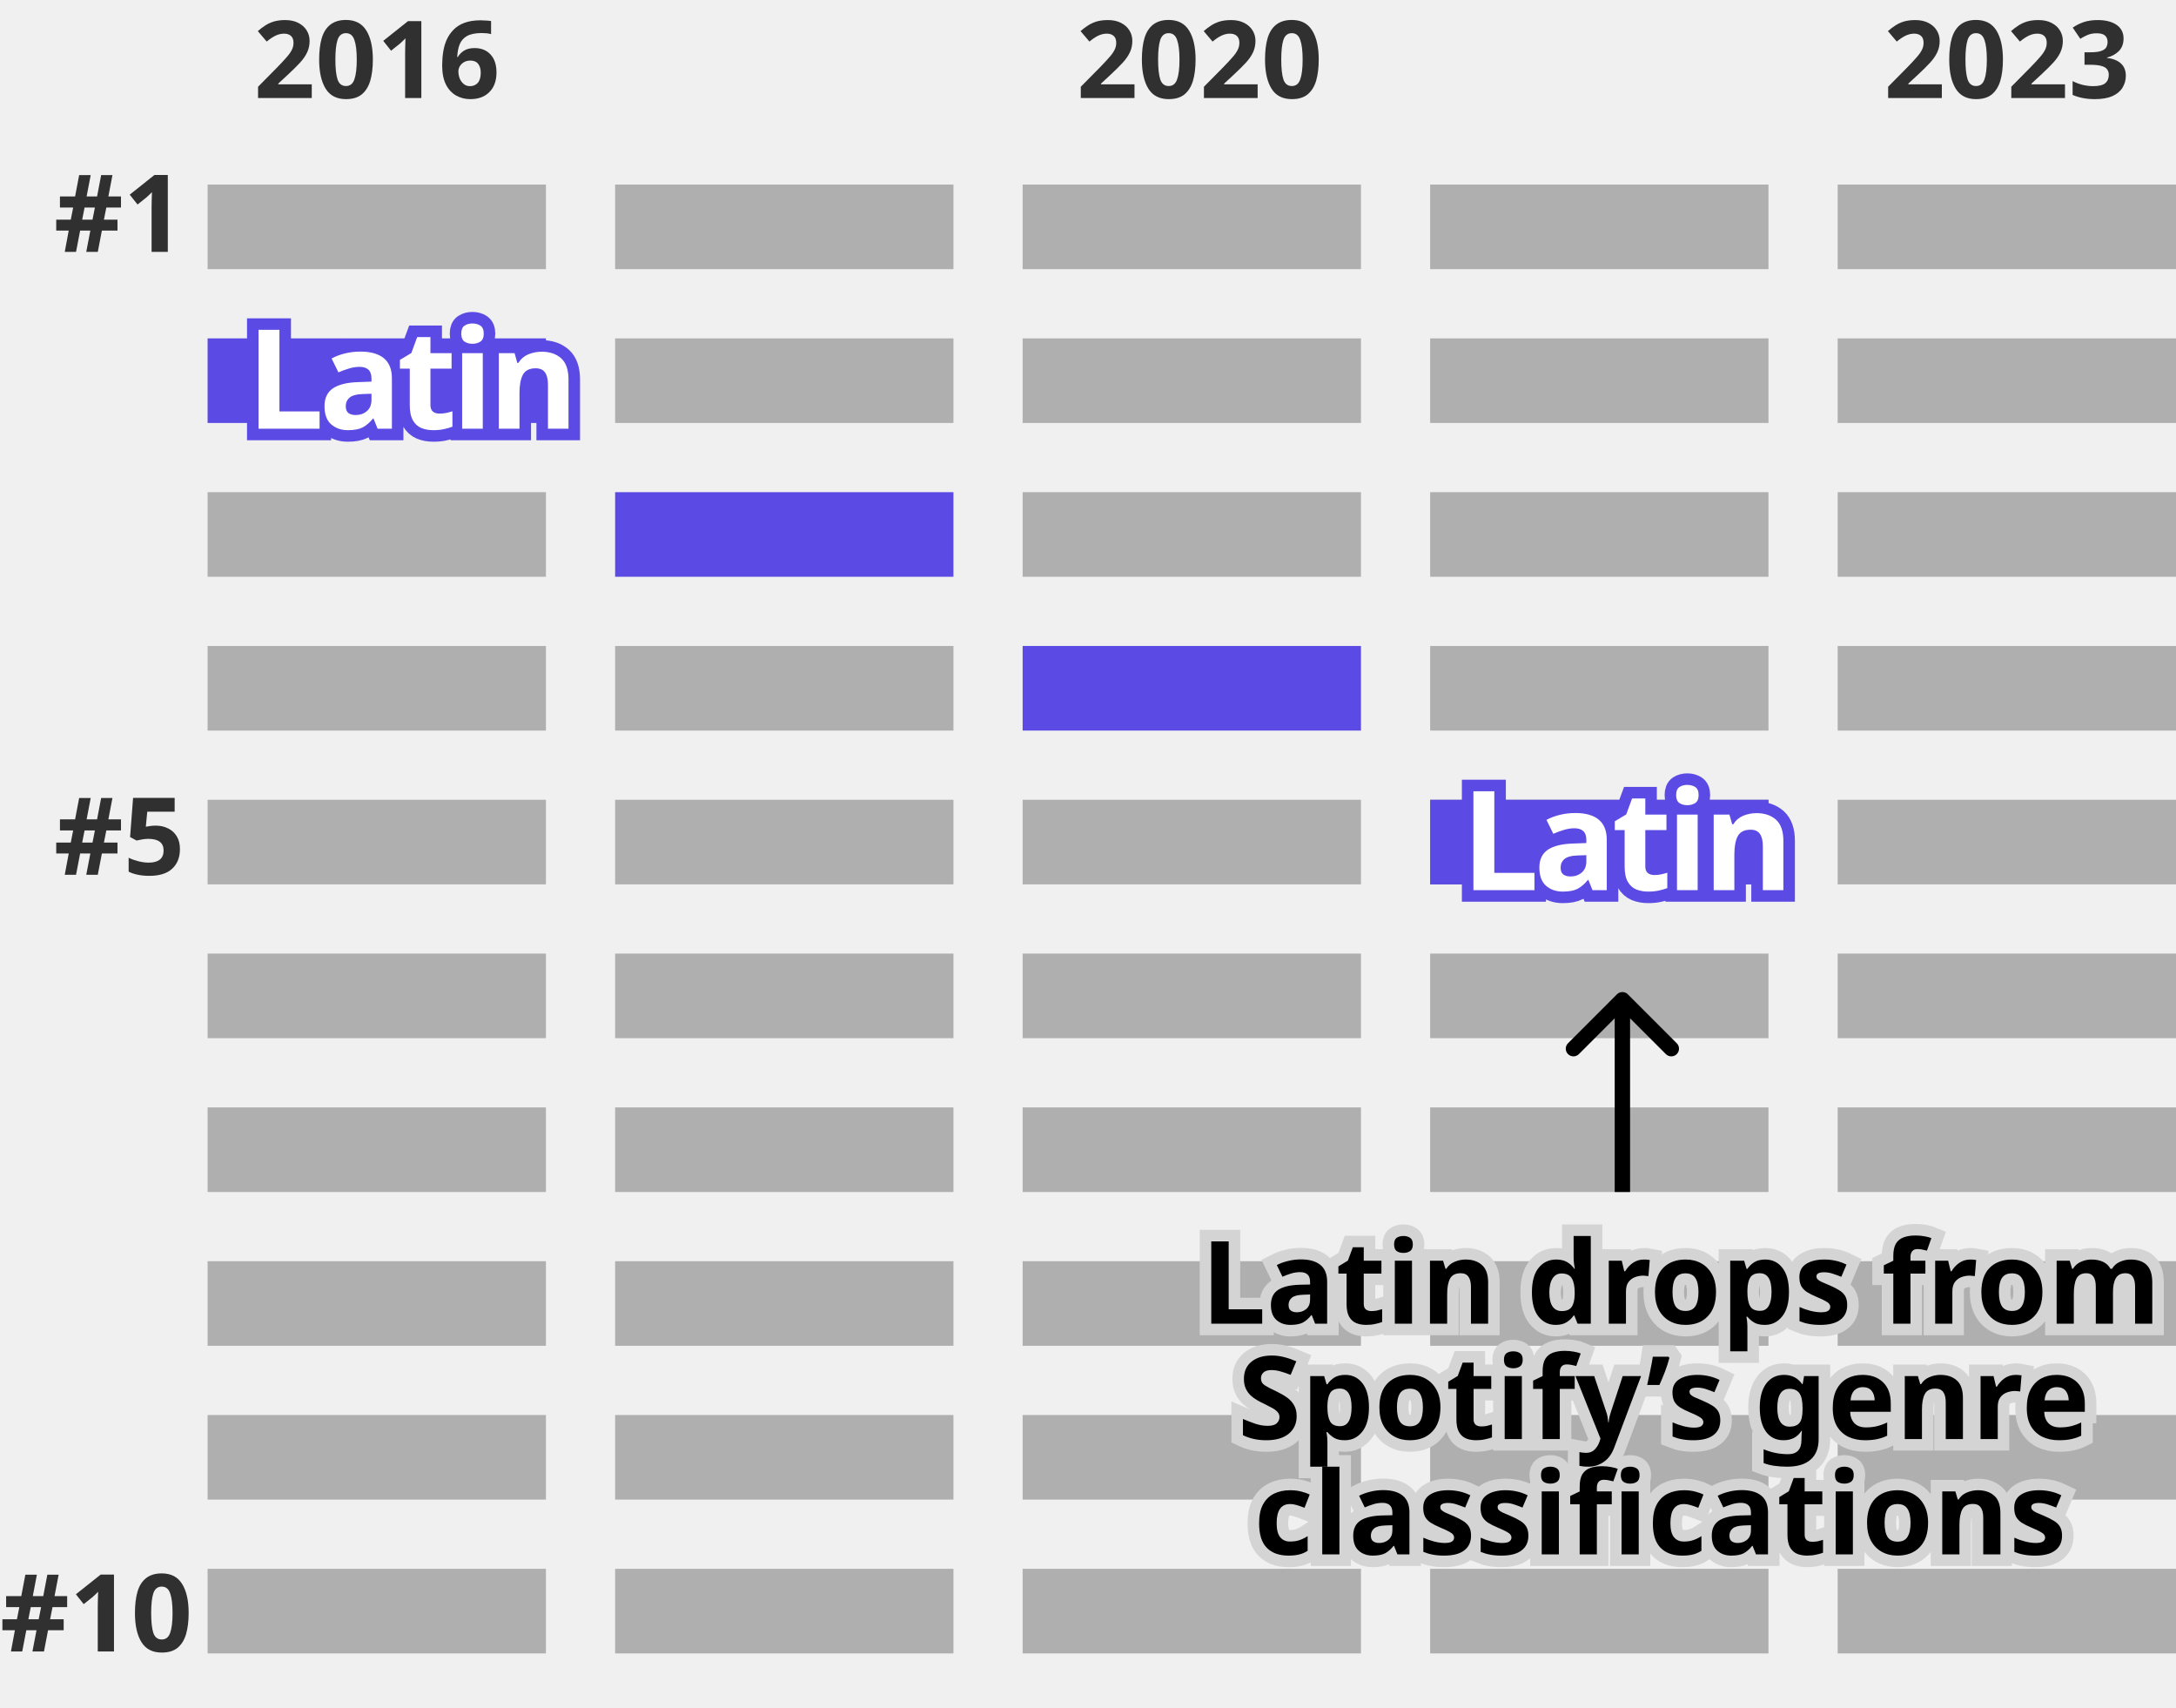
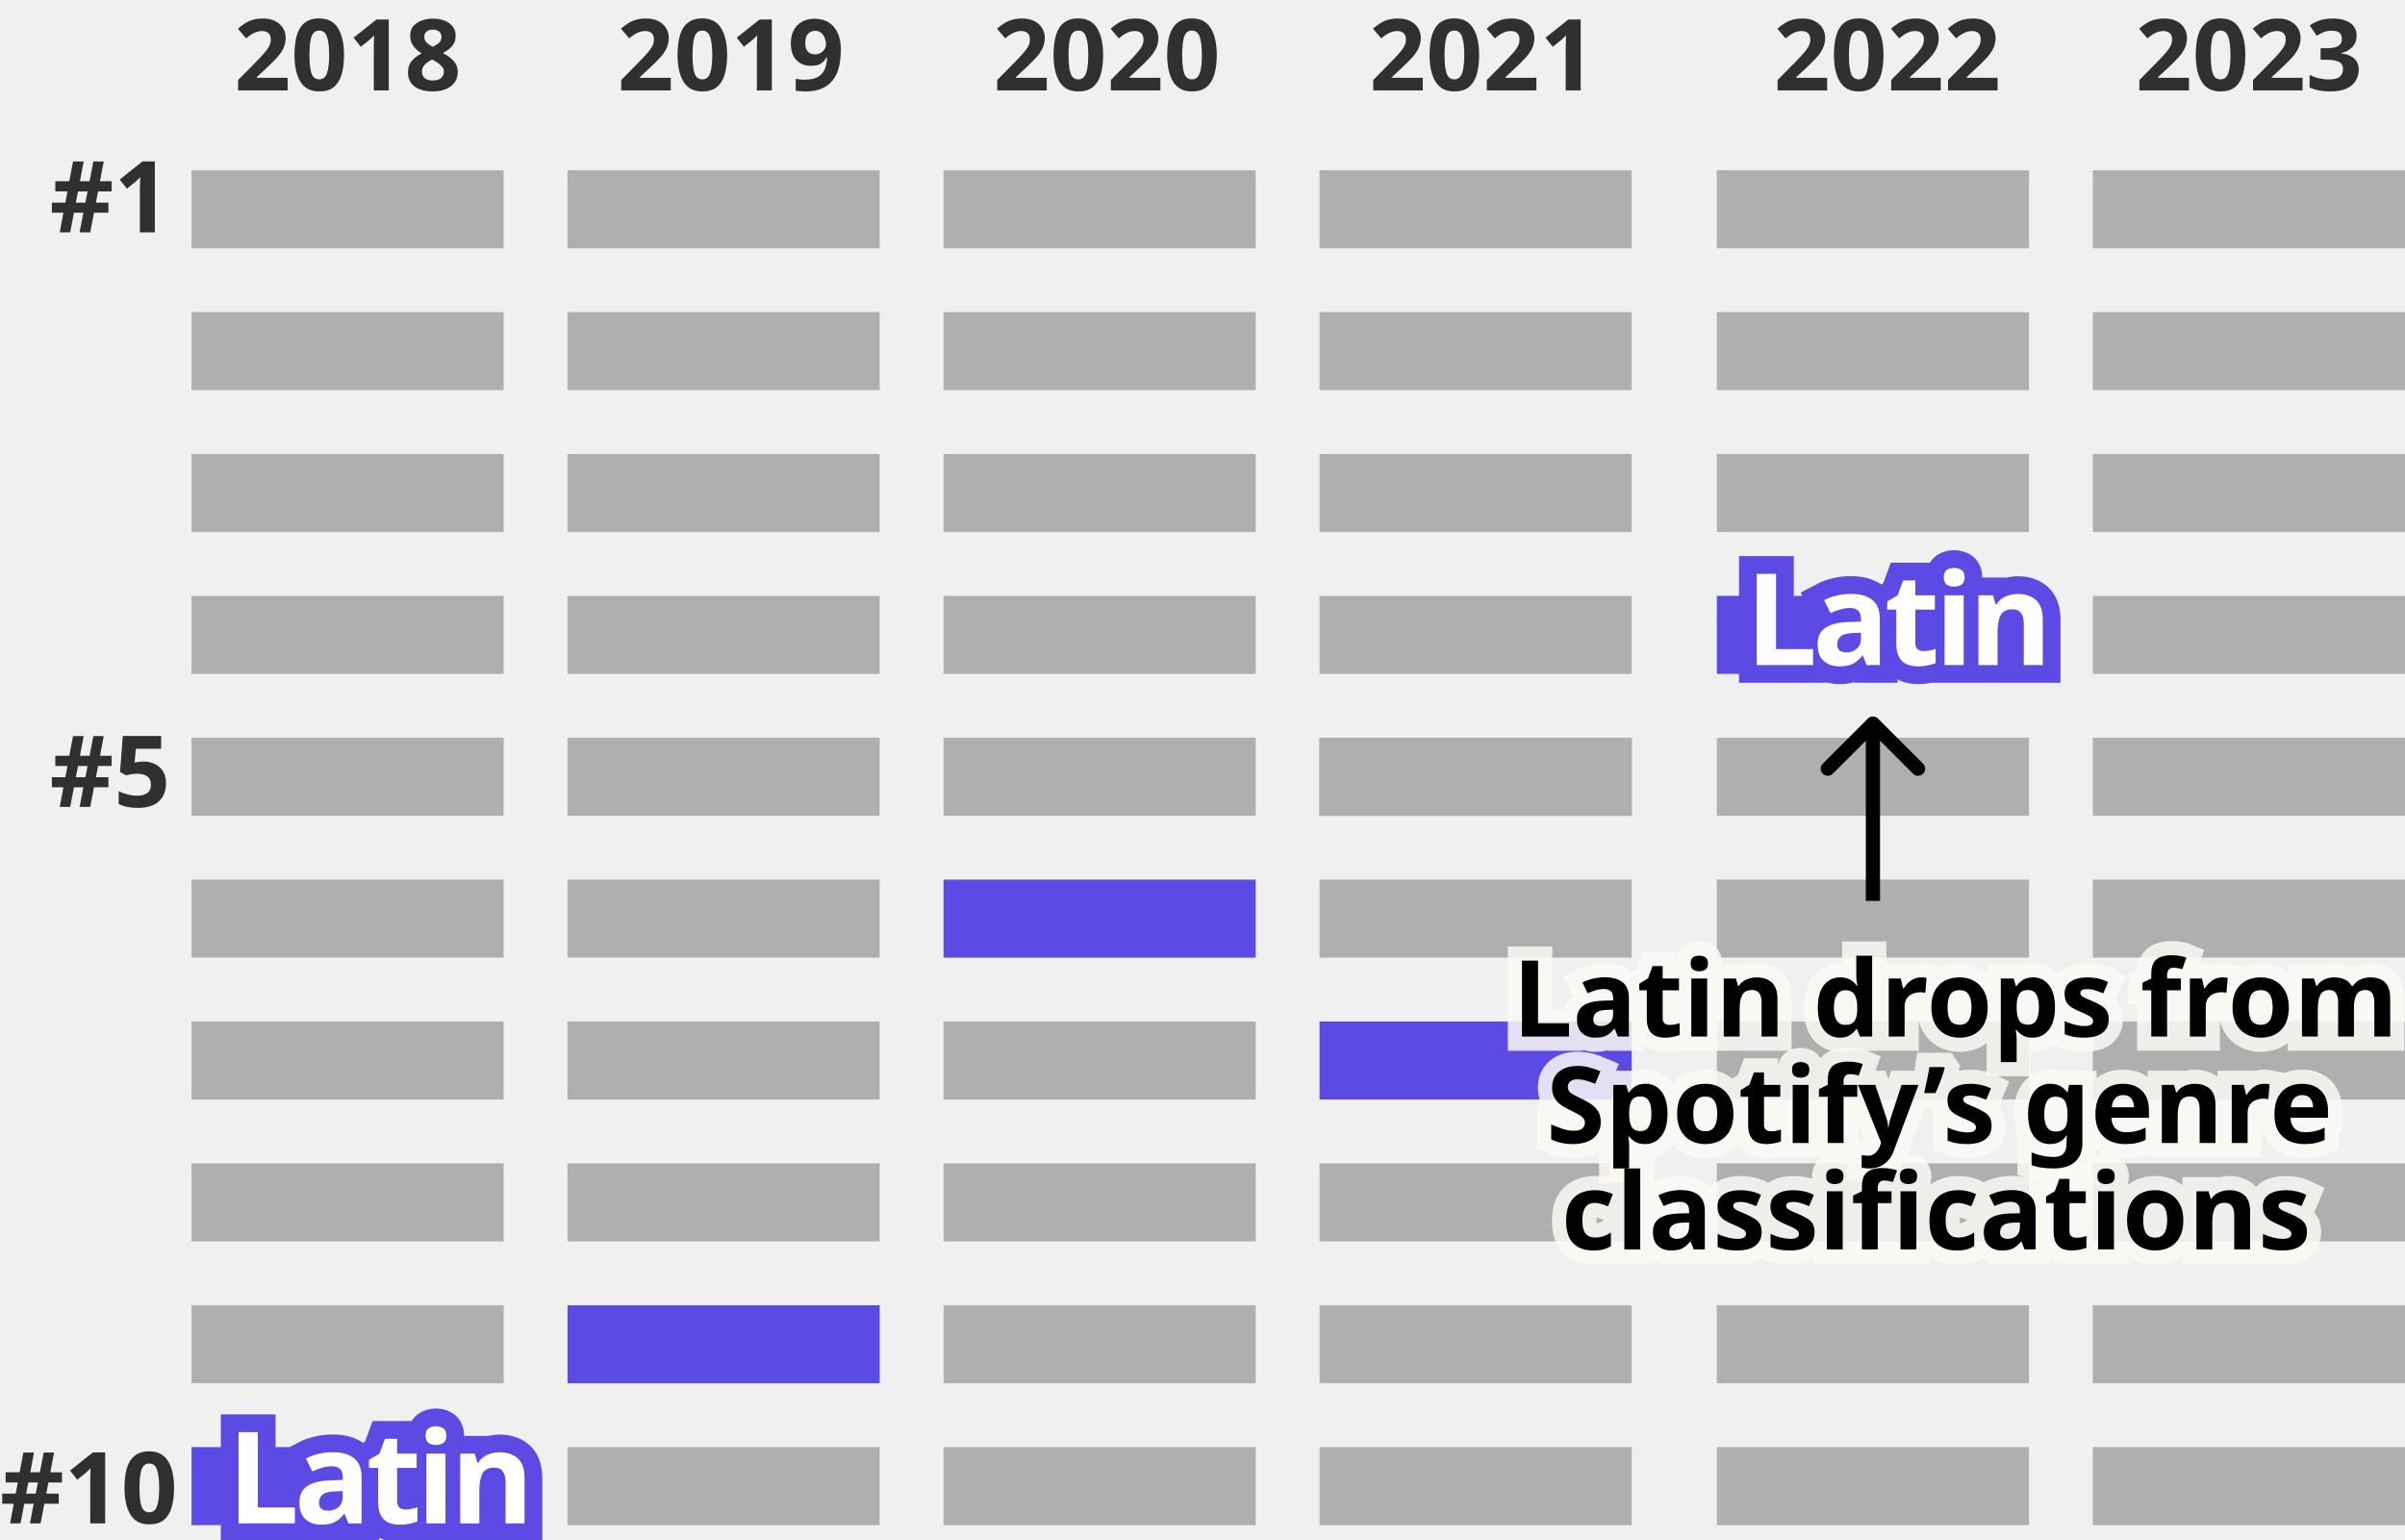
- <svg xmlns="http://www.w3.org/2000/svg" width="100%" height="100%" viewBox="0 0 283 222" fill="none">
-   <g id="Group 46">
+ <svg xmlns="http://www.w3.org/2000/svg" viewBox="0 0 339 217" fill="none">
+   <g id="Group 30">
    <line id="Line 8" x1="27" y1="29.5" x2="71" y2="29.5" stroke="#AFAFAF" stroke-width="11" />
    <line id="Line 18" x1="80" y1="29.5" x2="124" y2="29.5" stroke="#AFAFAF" stroke-width="11" />
    <line id="Line 28" x1="133" y1="29.5" x2="177" y2="29.5" stroke="#AFAFAF" stroke-width="11" />
    <line id="Line 38" x1="186" y1="29.5" x2="230" y2="29.5" stroke="#AFAFAF" stroke-width="11" />
-     <line id="Line 48" x1="239" y1="29.5" x2="283" y2="29.5" stroke="#AFAFAF" stroke-width="11" />
+     <line id="Line 48" x1="295" y1="29.5" x2="339" y2="29.5" stroke="#AFAFAF" stroke-width="11" />
+     <line id="Line 59" x1="242" y1="29.5" x2="286" y2="29.5" stroke="#AFAFAF" stroke-width="11" />
    <line id="Line 10" x1="27" y1="69.5" x2="71" y2="69.5" stroke="#AFAFAF" stroke-width="11" />
-     <line id="Line 19" x1="80" y1="69.5" x2="124" y2="69.5" stroke="#5B4AE4" stroke-width="11" />
+     <line id="Line 19" x1="80" y1="69.5" x2="124" y2="69.5" stroke="#AFAFAF" stroke-width="11" />
    <line id="Line 29" x1="133" y1="69.5" x2="177" y2="69.5" stroke="#AFAFAF" stroke-width="11" />
    <line id="Line 39" x1="186" y1="69.5" x2="230" y2="69.5" stroke="#AFAFAF" stroke-width="11" />
-     <line id="Line 49" x1="239" y1="69.5" x2="283" y2="69.5" stroke="#AFAFAF" stroke-width="11" />
+     <line id="Line 49" x1="295" y1="69.5" x2="339" y2="69.5" stroke="#AFAFAF" stroke-width="11" />
+     <line id="Line 60" x1="242" y1="69.5" x2="286" y2="69.5" stroke="#AFAFAF" stroke-width="11" />
    <line id="Line 11" x1="27" y1="89.5" x2="71" y2="89.5" stroke="#AFAFAF" stroke-width="11" />
    <line id="Line 20" x1="80" y1="89.5" x2="124" y2="89.5" stroke="#AFAFAF" stroke-width="11" />
-     <line id="Line 30" x1="133" y1="89.5" x2="177" y2="89.5" stroke="#5B4AE4" stroke-width="11" />
+     <line id="Line 30" x1="133" y1="89.5" x2="177" y2="89.5" stroke="#AFAFAF" stroke-width="11" />
    <line id="Line 40" x1="186" y1="89.5" x2="230" y2="89.5" stroke="#AFAFAF" stroke-width="11" />
-     <line id="Line 50" x1="239" y1="89.5" x2="283" y2="89.5" stroke="#AFAFAF" stroke-width="11" />
+     <line id="Line 50" x1="295" y1="89.5" x2="339" y2="89.5" stroke="#AFAFAF" stroke-width="11" />
+     <line id="Line 61" x1="242" y1="89.5" x2="286" y2="89.5" stroke="#5B4AE4" stroke-width="11" />
    <line id="Line 12" x1="27" y1="109.5" x2="71" y2="109.5" stroke="#AFAFAF" stroke-width="11" />
    <line id="Line 21" x1="80" y1="109.5" x2="124" y2="109.5" stroke="#AFAFAF" stroke-width="11" />
    <line id="Line 31" x1="133" y1="109.5" x2="177" y2="109.5" stroke="#AFAFAF" stroke-width="11" />
    <line id="Line 41" x1="186" y1="109.5" x2="230" y2="109.5" stroke="#888888" stroke-width="11" />
-     <line id="Line 58" x1="186" y1="109.5" x2="230" y2="109.5" stroke="#5B4AE4" stroke-width="11" />
-     <line id="Line 51" x1="239" y1="109.5" x2="283" y2="109.5" stroke="#AFAFAF" stroke-width="11" />
+     <line id="Line 58" x1="186" y1="109.5" x2="230" y2="109.5" stroke="#AFAFAF" stroke-width="11" />
+     <line id="Line 51" x1="295" y1="109.5" x2="339" y2="109.5" stroke="#AFAFAF" stroke-width="11" />
+     <line id="Line 62" x1="242" y1="109.5" x2="286" y2="109.5" stroke="#AFAFAF" stroke-width="11" />
    <line id="Line 13" x1="27" y1="129.5" x2="71" y2="129.5" stroke="#AFAFAF" stroke-width="11" />
    <line id="Line 22" x1="80" y1="129.5" x2="124" y2="129.5" stroke="#AFAFAF" stroke-width="11" />
-     <line id="Line 32" x1="133" y1="129.5" x2="177" y2="129.5" stroke="#AFAFAF" stroke-width="11" />
+     <line id="Line 32" x1="133" y1="129.5" x2="177" y2="129.5" stroke="#5B4AE4" stroke-width="11" />
    <line id="Line 42" x1="186" y1="129.5" x2="230" y2="129.5" stroke="#AFAFAF" stroke-width="11" />
-     <line id="Line 52" x1="239" y1="129.5" x2="283" y2="129.5" stroke="#AFAFAF" stroke-width="11" />
+     <line id="Line 52" x1="295" y1="129.5" x2="339" y2="129.5" stroke="#AFAFAF" stroke-width="11" />
+     <line id="Line 63" x1="242" y1="129.5" x2="286" y2="129.5" stroke="#AFAFAF" stroke-width="11" />
    <line id="Line 14" x1="27" y1="149.5" x2="71" y2="149.5" stroke="#AFAFAF" stroke-width="11" />
    <line id="Line 23" x1="80" y1="149.5" x2="124" y2="149.5" stroke="#AFAFAF" stroke-width="11" />
    <line id="Line 33" x1="133" y1="149.5" x2="177" y2="149.5" stroke="#AFAFAF" stroke-width="11" />
-     <line id="Line 43" x1="186" y1="149.5" x2="230" y2="149.5" stroke="#AFAFAF" stroke-width="11" />
-     <line id="Line 53" x1="239" y1="149.5" x2="283" y2="149.5" stroke="#AFAFAF" stroke-width="11" />
+     <line id="Line 43" x1="186" y1="149.5" x2="230" y2="149.5" stroke="#5B4AE4" stroke-width="11" />
+     <line id="Line 53" x1="295" y1="149.5" x2="339" y2="149.5" stroke="#AFAFAF" stroke-width="11" />
+     <line id="Line 64" x1="242" y1="149.5" x2="286" y2="149.5" stroke="#AFAFAF" stroke-width="11" />
    <line id="Line 15" x1="27" y1="169.5" x2="71" y2="169.5" stroke="#AFAFAF" stroke-width="11" />
    <line id="Line 24" x1="80" y1="169.5" x2="124" y2="169.5" stroke="#AFAFAF" stroke-width="11" />
    <line id="Line 34" x1="133" y1="169.5" x2="177" y2="169.5" stroke="#AFAFAF" stroke-width="11" />
    <line id="Line 44" x1="186" y1="169.5" x2="230" y2="169.5" stroke="#AFAFAF" stroke-width="11" />
-     <line id="Line 54" x1="239" y1="169.5" x2="283" y2="169.5" stroke="#AFAFAF" stroke-width="11" />
+     <line id="Line 54" x1="295" y1="169.5" x2="339" y2="169.5" stroke="#AFAFAF" stroke-width="11" />
+     <line id="Line 65" x1="242" y1="169.5" x2="286" y2="169.5" stroke="#AFAFAF" stroke-width="11" />
    <line id="Line 16" x1="27" y1="189.5" x2="71" y2="189.5" stroke="#AFAFAF" stroke-width="11" />
-     <line id="Line 25" x1="80" y1="189.5" x2="124" y2="189.5" stroke="#AFAFAF" stroke-width="11" />
+     <line id="Line 25" x1="80" y1="189.5" x2="124" y2="189.5" stroke="#5B4AE4" stroke-width="11" />
    <line id="Line 35" x1="133" y1="189.5" x2="177" y2="189.5" stroke="#AFAFAF" stroke-width="11" />
    <line id="Line 45" x1="186" y1="189.5" x2="230" y2="189.5" stroke="#AFAFAF" stroke-width="11" />
-     <line id="Line 55" x1="239" y1="189.5" x2="283" y2="189.5" stroke="#AFAFAF" stroke-width="11" />
-     <line id="Line 17" x1="27" y1="209.5" x2="71" y2="209.5" stroke="#AFAFAF" stroke-width="11" />
+     <line id="Line 55" x1="295" y1="189.5" x2="339" y2="189.5" stroke="#AFAFAF" stroke-width="11" />
+     <line id="Line 66" x1="242" y1="189.5" x2="286" y2="189.5" stroke="#AFAFAF" stroke-width="11" />
+     <line id="Line 17" x1="27" y1="209.5" x2="71" y2="209.5" stroke="#5B4AE4" stroke-width="11" />
    <line id="Line 26" x1="80" y1="209.5" x2="124" y2="209.5" stroke="#AFAFAF" stroke-width="11" />
    <line id="Line 36" x1="133" y1="209.5" x2="177" y2="209.5" stroke="#AFAFAF" stroke-width="11" />
    <line id="Line 46" x1="186" y1="209.5" x2="230" y2="209.5" stroke="#AFAFAF" stroke-width="11" />
-     <line id="Line 56" x1="239" y1="209.5" x2="283" y2="209.5" stroke="#AFAFAF" stroke-width="11" />
-     <line id="Line 9" x1="27" y1="49.5" x2="71" y2="49.5" stroke="#5B4AE4" stroke-width="11" />
+     <line id="Line 56" x1="295" y1="209.5" x2="339" y2="209.5" stroke="#AFAFAF" stroke-width="11" />
+     <line id="Line 67" x1="242" y1="209.5" x2="286" y2="209.5" stroke="#AFAFAF" stroke-width="11" />
+     <line id="Line 9" x1="27" y1="49.5" x2="71" y2="49.5" stroke="#AFAFAF" stroke-width="11" />
    <line id="Line 27" x1="80" y1="49.5" x2="124" y2="49.5" stroke="#AFAFAF" stroke-width="11" />
    <line id="Line 37" x1="133" y1="49.5" x2="177" y2="49.5" stroke="#AFAFAF" stroke-width="11" />
    <line id="Line 47" x1="186" y1="49.5" x2="230" y2="49.5" stroke="#AFAFAF" stroke-width="11" />
-     <line id="Line 57" x1="239" y1="49.5" x2="283" y2="49.5" stroke="#AFAFAF" stroke-width="11" />
-     <text id="Latin" fill="#5B4AE4" stroke="#5B4AE4" stroke-width="3" xml:space="preserve" style="white-space: pre" font-family="IBM Plex Sans Condensed" font-size="18" font-weight="bold" letter-spacing="-0.04em">
-       <tspan x="32" y="55.75">Latin</tspan>
+     <line id="Line 57" x1="295" y1="49.5" x2="339" y2="49.5" stroke="#AFAFAF" stroke-width="11" />
+     <line id="Line 68" x1="242" y1="49.5" x2="286" y2="49.5" stroke="#AFAFAF" stroke-width="11" />
+     <text id="Latin" fill="#5B4AE4" stroke="#5B4AE4" stroke-width="5" xml:space="preserve" style="white-space: pre" font-family="IBM Plex Sans Condensed" font-size="18" font-weight="bold" letter-spacing="-0.04em">
+       <tspan x="32" y="214.75">Latin</tspan>
    </text>
    <text id="Latin_2" fill="white" xml:space="preserve" style="white-space: pre" font-family="IBM Plex Sans Condensed" font-size="18" font-weight="600" letter-spacing="-0.04em">
-       <tspan x="32" y="55.75">Latin</tspan>
+       <tspan x="32" y="214.75">Latin</tspan>
    </text>
-     <text id="Latin_3" fill="#5B4AE4" stroke="#5B4AE4" stroke-width="3" xml:space="preserve" style="white-space: pre" font-family="IBM Plex Sans Condensed" font-size="18" font-weight="bold" letter-spacing="-0.04em">
-       <tspan x="190" y="115.75">Latin</tspan>
+     <g id="Group 28">
+       <text id="Latin_3" fill="#5B4AE4" stroke="#5B4AE4" stroke-width="5" xml:space="preserve" style="white-space: pre" font-family="IBM Plex Sans Condensed" font-size="18" font-weight="bold" letter-spacing="-0.04em">
+         <tspan x="246" y="93.75">Latin</tspan>
+       </text>
+       <text id="Latin_4" fill="white" xml:space="preserve" style="white-space: pre" font-family="IBM Plex Sans Condensed" font-size="18" font-weight="600" letter-spacing="-0.04em">
+         <tspan x="246" y="93.75">Latin</tspan>
+       </text>
+     </g>
+     <path id="Arrow 1" d="M264.707 101.293C264.317 100.902 263.683 100.902 263.293 101.293L256.929 107.657C256.538 108.047 256.538 108.681 256.929 109.071C257.319 109.462 257.953 109.462 258.343 109.071L264 103.414L269.657 109.071C270.047 109.462 270.681 109.462 271.071 109.071C271.462 108.681 271.462 108.047 271.071 107.657L264.707 101.293ZM265 127L265 102L263 102L263 127L265 127Z" fill="black" />
+     <text id="2018" fill="black" fill-opacity="0.8" xml:space="preserve" style="white-space: pre" font-family="IBM Plex Sans Condensed" font-size="14" font-weight="600" letter-spacing="0em">
+       <tspan x="33" y="12.75">2018</tspan>
    </text>
-     <text id="Latin_4" fill="white" xml:space="preserve" style="white-space: pre" font-family="IBM Plex Sans Condensed" font-size="18" font-weight="600" letter-spacing="-0.04em">
-       <tspan x="190" y="115.75">Latin</tspan>
-     </text>
-     <path id="Arrow 1" d="M211.707 129.293C211.317 128.902 210.683 128.902 210.293 129.293L203.929 135.657C203.538 136.047 203.538 136.681 203.929 137.071C204.319 137.462 204.953 137.462 205.343 137.071L211 131.414L216.657 137.071C217.047 137.462 217.681 137.462 218.071 137.071C218.462 136.681 218.462 136.047 218.071 135.657L211.707 129.293ZM212 155L212 130L210 130L210 155L212 155Z" fill="black" />
-     <text id="2016" fill="black" fill-opacity="0.8" xml:space="preserve" style="white-space: pre" font-family="IBM Plex Sans Condensed" font-size="14" font-weight="600" letter-spacing="0em">
-       <tspan x="33" y="12.75">2016</tspan>
+     <text id="2019" fill="black" fill-opacity="0.8" xml:space="preserve" style="white-space: pre" font-family="IBM Plex Sans Condensed" font-size="14" font-weight="600" letter-spacing="0em">
+       <tspan x="87" y="12.75">2019</tspan>
    </text>
    <text id="2020" fill="black" fill-opacity="0.8" xml:space="preserve" style="white-space: pre" font-family="IBM Plex Sans Condensed" font-size="14" font-weight="600" letter-spacing="0em">
      <tspan x="140" y="12.75">2020</tspan>
    </text>
+     <text id="2021" fill="black" fill-opacity="0.8" xml:space="preserve" style="white-space: pre" font-family="IBM Plex Sans Condensed" font-size="14" font-weight="600" letter-spacing="0em">
+       <tspan x="193" y="12.75">2021</tspan>
+     </text>
+     <text id="2022" fill="black" fill-opacity="0.8" xml:space="preserve" style="white-space: pre" font-family="IBM Plex Sans Condensed" font-size="14" font-weight="600" letter-spacing="0em">
+       <tspan x="250" y="12.75">2022</tspan>
+     </text>
    <text id="2023" fill="black" fill-opacity="0.8" xml:space="preserve" style="white-space: pre" font-family="IBM Plex Sans Condensed" font-size="14" font-weight="600" letter-spacing="0em">
-       <tspan x="245" y="12.75">2023</tspan>
+       <tspan x="301" y="12.75">2023</tspan>
    </text>
    <text id="#1" fill="black" fill-opacity="0.8" xml:space="preserve" style="white-space: pre" font-family="IBM Plex Sans Condensed" font-size="14" font-weight="600" letter-spacing="0em">
      <tspan x="7" y="32.75">#1</tspan>
    </text>
    <text id="#5" fill="black" fill-opacity="0.8" xml:space="preserve" style="white-space: pre" font-family="IBM Plex Sans Condensed" font-size="14" font-weight="600" letter-spacing="0em">
      <tspan x="7" y="113.75">#5</tspan>
    </text>
    <text id="#10" fill="black" fill-opacity="0.8" xml:space="preserve" style="white-space: pre" font-family="IBM Plex Sans Condensed" font-size="14" font-weight="600" letter-spacing="0em">
      <tspan x="0" y="214.75">#10</tspan>
    </text>
-     <text id="Latin drops from Spotifyâs genre classifications" fill="#D4D4D4" stroke="#D4D4D4" stroke-width="3" xml:space="preserve" style="white-space: pre" font-family="IBM Plex Sans Condensed" font-size="15" font-weight="600" letter-spacing="0em">
-       <tspan x="156.188" y="172.125">Latin drops from </tspan>
-       <tspan x="160.964" y="187.125">Spotify’s genre </tspan>
-       <tspan x="163.081" y="202.125">classifications</tspan>
-     </text>
-     <text id="Latin drops from Spotifyâs genre classifications_2" fill="black" xml:space="preserve" style="white-space: pre" font-family="IBM Plex Sans Condensed" font-size="15" font-weight="600" letter-spacing="0em">
-       <tspan x="156.188" y="172.125">Latin drops from </tspan>
-       <tspan x="160.964" y="187.125">Spotify’s genre </tspan>
-       <tspan x="163.081" y="202.125">classifications</tspan>
-     </text>
+     <g id="Group 29">
+       <text id="Latin drops from Spotifyâs genre classifications" fill="#FBF9F4" stroke="#FBF9F4" stroke-opacity="0.85" stroke-width="4" xml:space="preserve" style="white-space: pre" font-family="IBM Plex Sans Condensed" font-size="15" font-weight="600" letter-spacing="0em">
+         <tspan x="213.188" y="146.125">Latin drops from </tspan>
+         <tspan x="217.964" y="161.125">Spotify’s genre </tspan>
+         <tspan x="220.081" y="176.125">classifications</tspan>
+       </text>
+       <text id="Latin drops from Spotifyâs genre classifications_2" fill="black" xml:space="preserve" style="white-space: pre" font-family="IBM Plex Sans Condensed" font-size="15" font-weight="600" letter-spacing="0em">
+         <tspan x="213.188" y="146.125">Latin drops from </tspan>
+         <tspan x="217.964" y="161.125">Spotify’s genre </tspan>
+         <tspan x="220.081" y="176.125">classifications</tspan>
+       </text>
+     </g>
  </g>
</svg>
